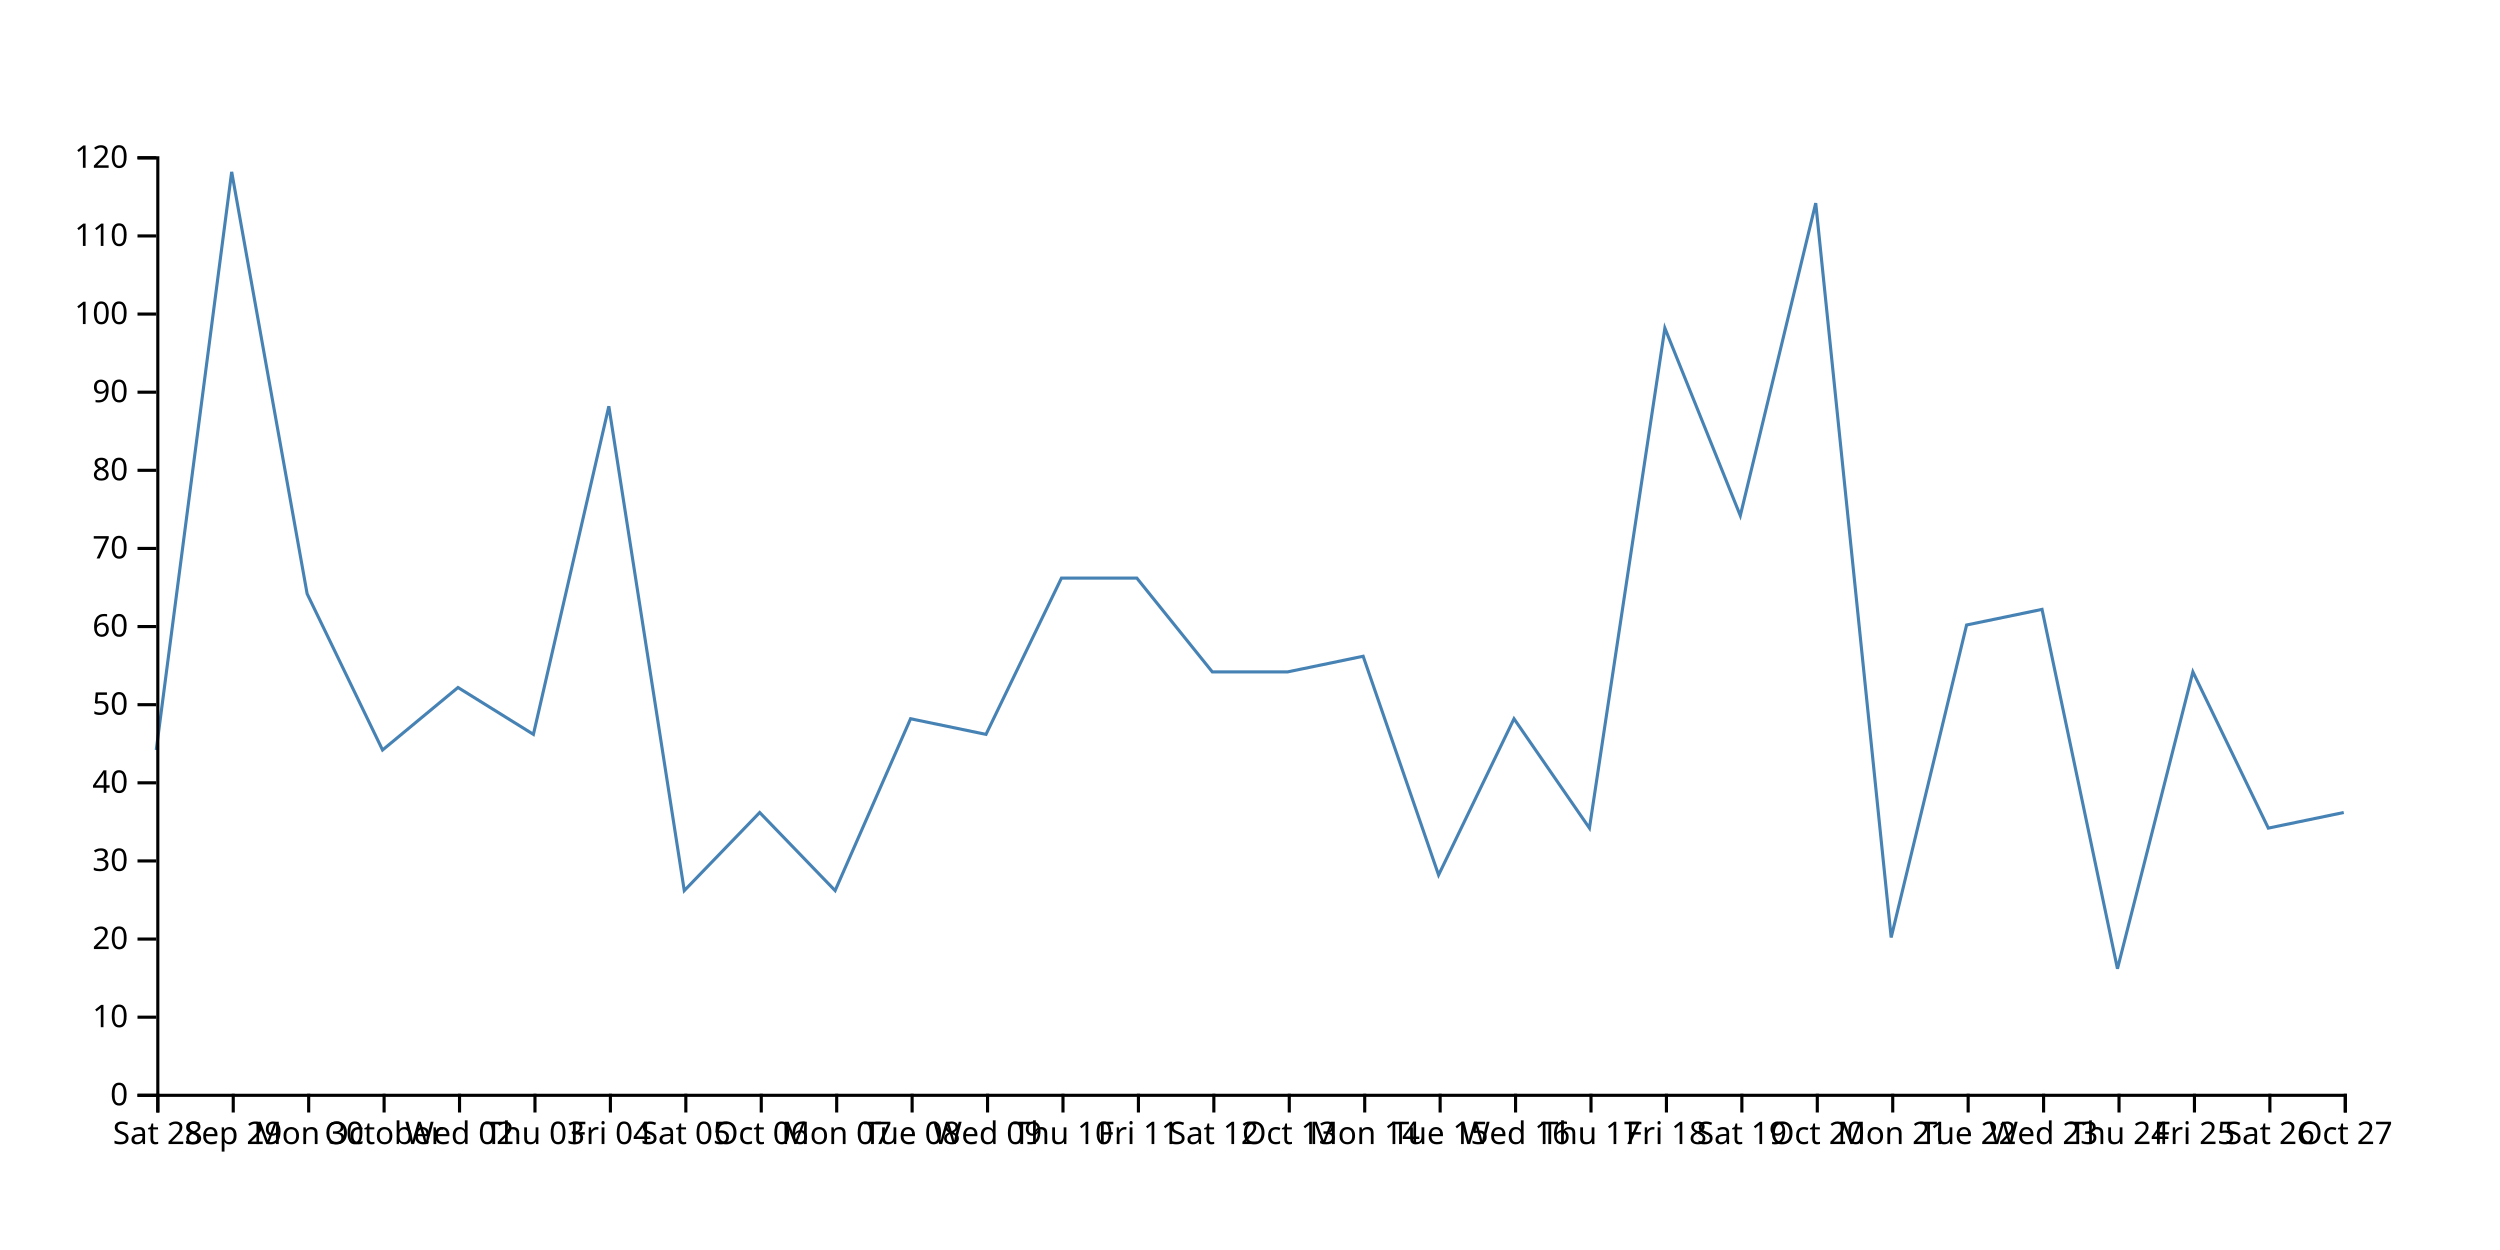
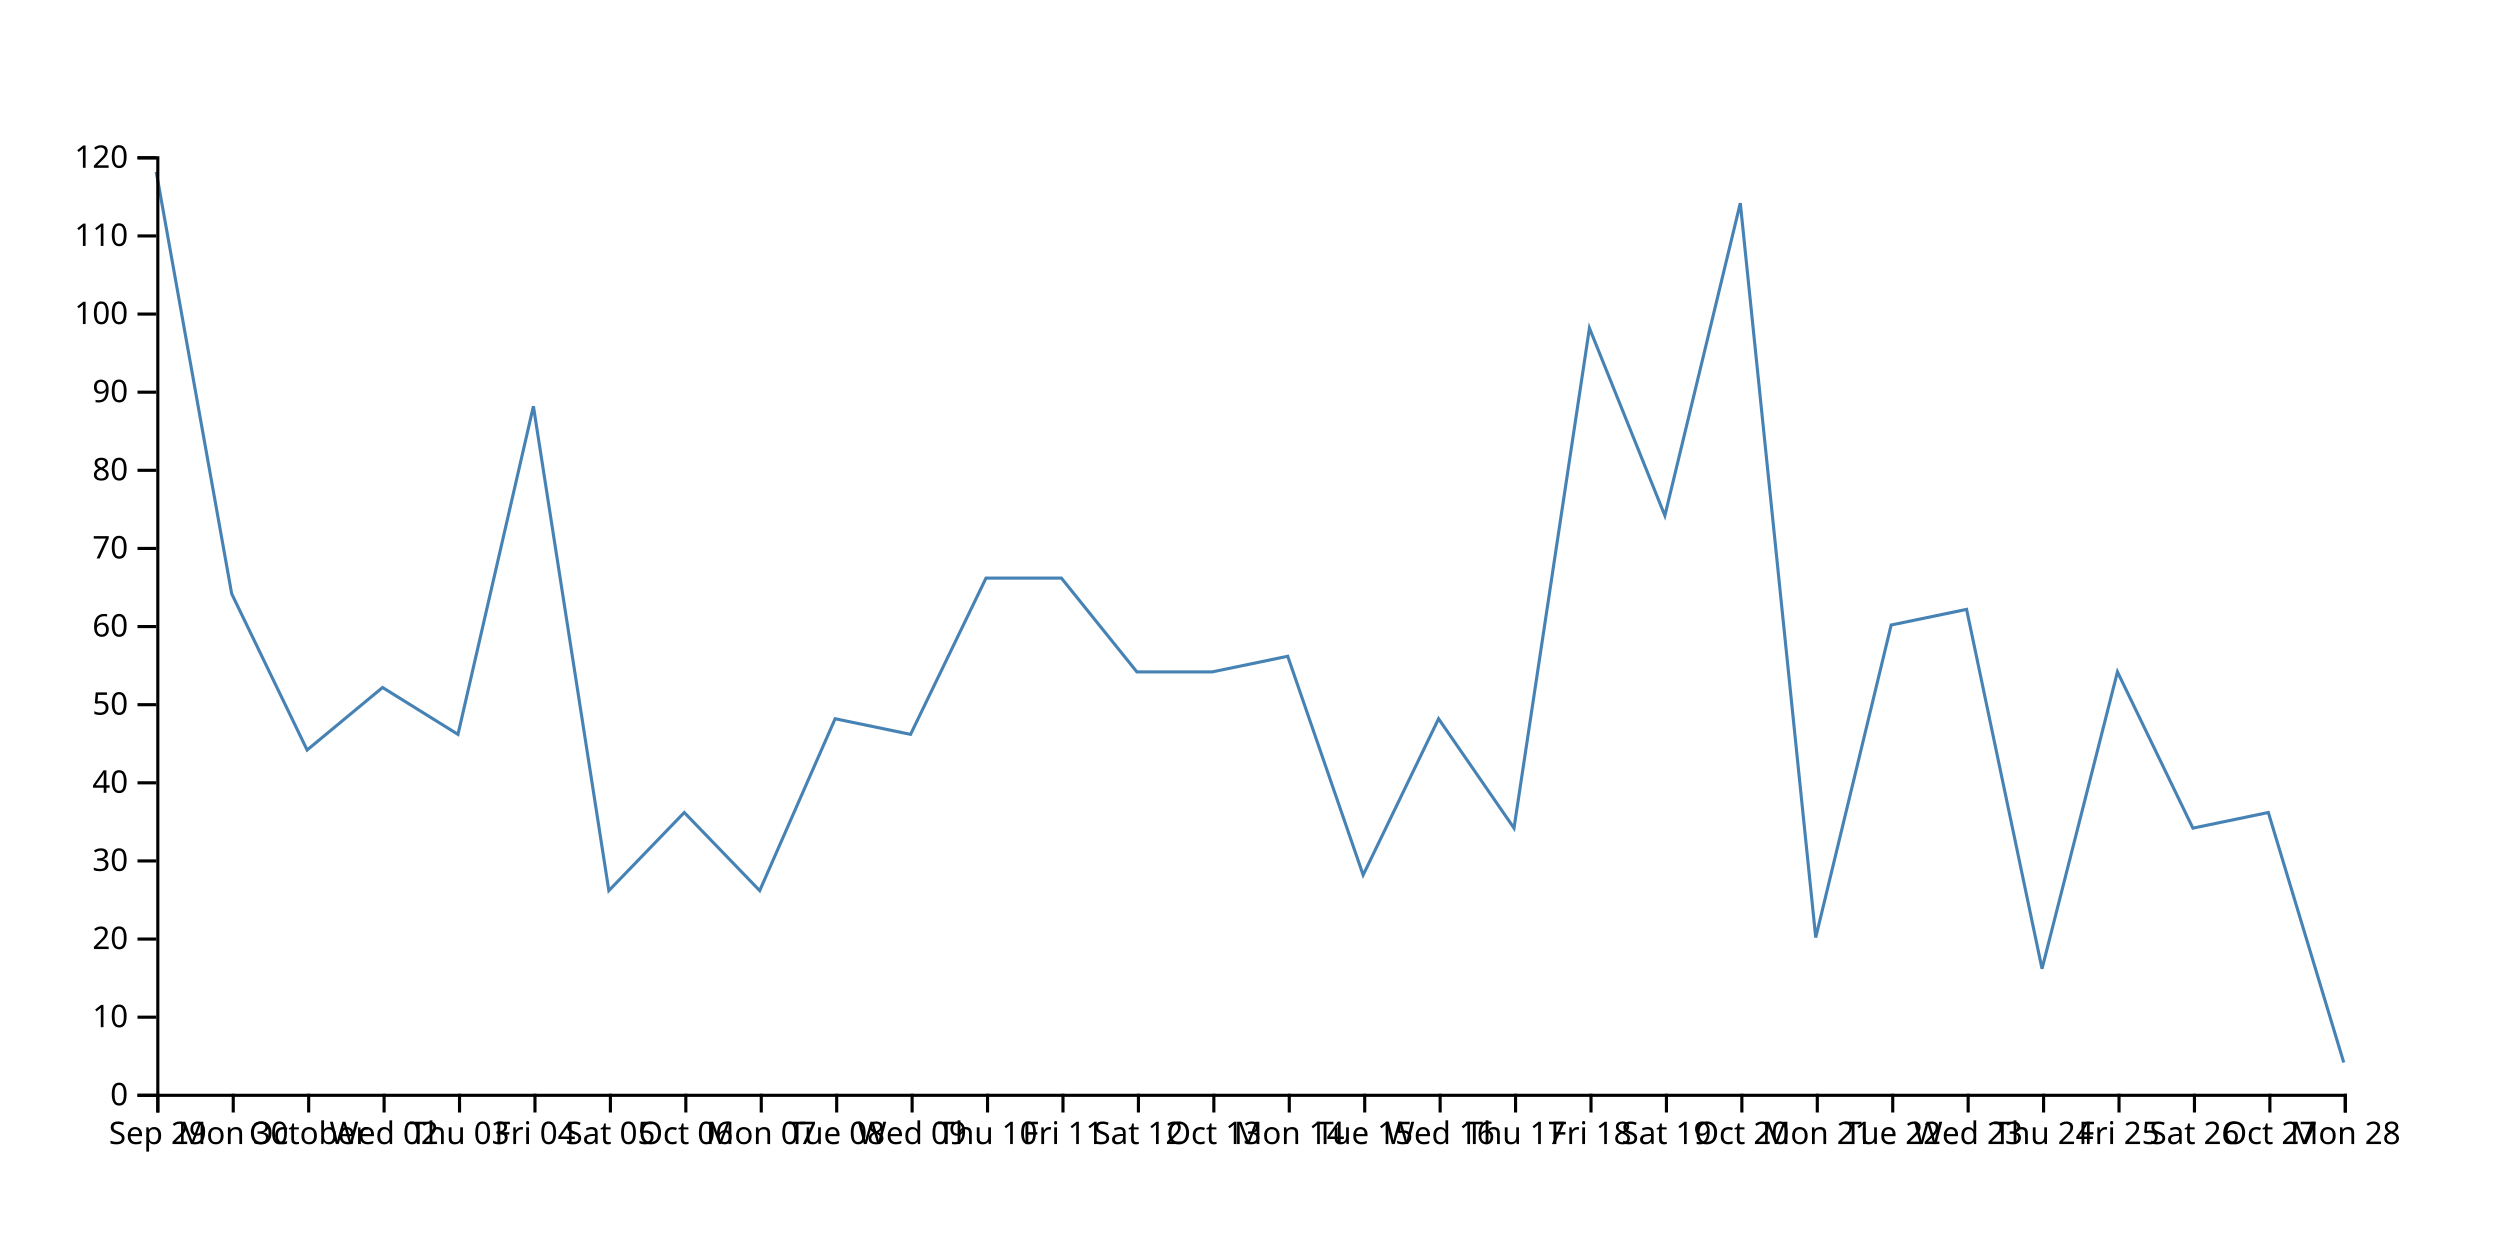
<svg xmlns="http://www.w3.org/2000/svg" width="800" height="400">
-   <path d="M750,260L725.862,265L701.724,215L677.586,310L653.448,195L629.31,200L605.172,300L581.034,65L556.897,165L532.759,105L508.621,265L484.483,230L460.345,280L436.207,210L412.069,215L387.931,215L363.793,185L339.655,185L315.517,235L291.379,230L267.241,285L243.103,260L218.966,285L194.828,130L170.69,235L146.552,220L122.414,240L98.276,190L74.138,55L50,240" fill="none" stroke="steelblue" />
+   <path d="M750,340L725.862,260L701.724,265L677.586,215L653.448,310L629.31,195L605.172,200L581.034,300L556.897,65L532.759,165L508.621,105L484.483,265L460.345,230L436.207,280L412.069,210L387.931,215L363.793,215L339.655,185L315.517,185L291.379,235L267.241,230L243.103,285L218.966,260L194.828,285L170.69,130L146.552,235L122.414,220L98.276,240L74.138,190L50,55" fill="none" stroke="steelblue" />
  <g transform="translate(0,350)" fill="none" font-size="10" font-family="sans-serif" text-anchor="middle">
    <path class="domain" stroke="currentColor" d="M50.5,6V0.5H750.5V6" />
    <g class="tick" opacity="1" transform="translate(50.5,0)">
      <line stroke="currentColor" y2="6" />
-       <text fill="currentColor" y="9" dy="0.71em">Sat 28</text>
+       <text fill="currentColor" y="9" dy="0.71em">Sep 29</text>
    </g>
    <g class="tick" opacity="1" transform="translate(74.63793,0)">
      <line stroke="currentColor" y2="6" />
-       <text fill="currentColor" y="9" dy="0.71em">Sep 29</text>
+       <text fill="currentColor" y="9" dy="0.71em">Mon 30</text>
    </g>
    <g class="tick" opacity="1" transform="translate(98.77586,0)">
      <line stroke="currentColor" y2="6" />
-       <text fill="currentColor" y="9" dy="0.71em">Mon 30</text>
+       <text fill="currentColor" y="9" dy="0.71em">October</text>
    </g>
    <g class="tick" opacity="1" transform="translate(122.9138,0)">
      <line stroke="currentColor" y2="6" />
-       <text fill="currentColor" y="9" dy="0.71em">October</text>
+       <text fill="currentColor" y="9" dy="0.71em">Wed 02</text>
    </g>
    <g class="tick" opacity="1" transform="translate(147.0517,0)">
      <line stroke="currentColor" y2="6" />
-       <text fill="currentColor" y="9" dy="0.71em">Wed 02</text>
+       <text fill="currentColor" y="9" dy="0.71em">Thu 03</text>
    </g>
    <g class="tick" opacity="1" transform="translate(171.1897,0)">
      <line stroke="currentColor" y2="6" />
-       <text fill="currentColor" y="9" dy="0.71em">Thu 03</text>
+       <text fill="currentColor" y="9" dy="0.71em">Fri 04</text>
    </g>
    <g class="tick" opacity="1" transform="translate(195.3276,0)">
      <line stroke="currentColor" y2="6" />
-       <text fill="currentColor" y="9" dy="0.71em">Fri 04</text>
+       <text fill="currentColor" y="9" dy="0.71em">Sat 05</text>
    </g>
    <g class="tick" opacity="1" transform="translate(219.4655,0)">
      <line stroke="currentColor" y2="6" />
-       <text fill="currentColor" y="9" dy="0.71em">Sat 05</text>
+       <text fill="currentColor" y="9" dy="0.71em">Oct 06</text>
    </g>
    <g class="tick" opacity="1" transform="translate(243.6034,0)">
      <line stroke="currentColor" y2="6" />
-       <text fill="currentColor" y="9" dy="0.71em">Oct 06</text>
+       <text fill="currentColor" y="9" dy="0.71em">Mon 07</text>
    </g>
    <g class="tick" opacity="1" transform="translate(267.7414,0)">
      <line stroke="currentColor" y2="6" />
-       <text fill="currentColor" y="9" dy="0.71em">Mon 07</text>
+       <text fill="currentColor" y="9" dy="0.71em">Tue 08</text>
    </g>
    <g class="tick" opacity="1" transform="translate(291.8793,0)">
      <line stroke="currentColor" y2="6" />
-       <text fill="currentColor" y="9" dy="0.71em">Tue 08</text>
+       <text fill="currentColor" y="9" dy="0.71em">Wed 09</text>
    </g>
    <g class="tick" opacity="1" transform="translate(316.0172,0)">
      <line stroke="currentColor" y2="6" />
-       <text fill="currentColor" y="9" dy="0.71em">Wed 09</text>
+       <text fill="currentColor" y="9" dy="0.71em">Thu 10</text>
    </g>
    <g class="tick" opacity="1" transform="translate(340.1552,0)">
      <line stroke="currentColor" y2="6" />
-       <text fill="currentColor" y="9" dy="0.71em">Thu 10</text>
+       <text fill="currentColor" y="9" dy="0.71em">Fri 11</text>
    </g>
    <g class="tick" opacity="1" transform="translate(364.2931,0)">
      <line stroke="currentColor" y2="6" />
-       <text fill="currentColor" y="9" dy="0.71em">Fri 11</text>
+       <text fill="currentColor" y="9" dy="0.71em">Sat 12</text>
    </g>
    <g class="tick" opacity="1" transform="translate(388.431,0)">
      <line stroke="currentColor" y2="6" />
-       <text fill="currentColor" y="9" dy="0.71em">Sat 12</text>
+       <text fill="currentColor" y="9" dy="0.71em">Oct 13</text>
    </g>
    <g class="tick" opacity="1" transform="translate(412.569,0)">
      <line stroke="currentColor" y2="6" />
-       <text fill="currentColor" y="9" dy="0.71em">Oct 13</text>
+       <text fill="currentColor" y="9" dy="0.71em">Mon 14</text>
    </g>
    <g class="tick" opacity="1" transform="translate(436.7069,0)">
      <line stroke="currentColor" y2="6" />
-       <text fill="currentColor" y="9" dy="0.71em">Mon 14</text>
+       <text fill="currentColor" y="9" dy="0.71em">Tue 15</text>
    </g>
    <g class="tick" opacity="1" transform="translate(460.8448,0)">
      <line stroke="currentColor" y2="6" />
-       <text fill="currentColor" y="9" dy="0.71em">Tue 15</text>
+       <text fill="currentColor" y="9" dy="0.71em">Wed 16</text>
    </g>
    <g class="tick" opacity="1" transform="translate(484.9828,0)">
      <line stroke="currentColor" y2="6" />
-       <text fill="currentColor" y="9" dy="0.71em">Wed 16</text>
+       <text fill="currentColor" y="9" dy="0.71em">Thu 17</text>
    </g>
    <g class="tick" opacity="1" transform="translate(509.1207,0)">
      <line stroke="currentColor" y2="6" />
-       <text fill="currentColor" y="9" dy="0.71em">Thu 17</text>
+       <text fill="currentColor" y="9" dy="0.71em">Fri 18</text>
    </g>
    <g class="tick" opacity="1" transform="translate(533.2586,0)">
      <line stroke="currentColor" y2="6" />
-       <text fill="currentColor" y="9" dy="0.71em">Fri 18</text>
+       <text fill="currentColor" y="9" dy="0.71em">Sat 19</text>
    </g>
    <g class="tick" opacity="1" transform="translate(557.3966,0)">
      <line stroke="currentColor" y2="6" />
-       <text fill="currentColor" y="9" dy="0.71em">Sat 19</text>
+       <text fill="currentColor" y="9" dy="0.71em">Oct 20</text>
    </g>
    <g class="tick" opacity="1" transform="translate(581.5345,0)">
      <line stroke="currentColor" y2="6" />
-       <text fill="currentColor" y="9" dy="0.71em">Oct 20</text>
+       <text fill="currentColor" y="9" dy="0.71em">Mon 21</text>
    </g>
    <g class="tick" opacity="1" transform="translate(605.6724,0)">
      <line stroke="currentColor" y2="6" />
-       <text fill="currentColor" y="9" dy="0.71em">Mon 21</text>
+       <text fill="currentColor" y="9" dy="0.71em">Tue 22</text>
    </g>
    <g class="tick" opacity="1" transform="translate(629.8103,0)">
      <line stroke="currentColor" y2="6" />
-       <text fill="currentColor" y="9" dy="0.71em">Tue 22</text>
+       <text fill="currentColor" y="9" dy="0.71em">Wed 23</text>
    </g>
    <g class="tick" opacity="1" transform="translate(653.9483,0)">
      <line stroke="currentColor" y2="6" />
-       <text fill="currentColor" y="9" dy="0.71em">Wed 23</text>
+       <text fill="currentColor" y="9" dy="0.71em">Thu 24</text>
    </g>
    <g class="tick" opacity="1" transform="translate(678.0862,0)">
      <line stroke="currentColor" y2="6" />
-       <text fill="currentColor" y="9" dy="0.71em">Thu 24</text>
+       <text fill="currentColor" y="9" dy="0.71em">Fri 25</text>
    </g>
    <g class="tick" opacity="1" transform="translate(702.2241,0)">
      <line stroke="currentColor" y2="6" />
-       <text fill="currentColor" y="9" dy="0.71em">Fri 25</text>
+       <text fill="currentColor" y="9" dy="0.71em">Sat 26</text>
    </g>
    <g class="tick" opacity="1" transform="translate(726.3621,0)">
      <line stroke="currentColor" y2="6" />
-       <text fill="currentColor" y="9" dy="0.71em">Sat 26</text>
+       <text fill="currentColor" y="9" dy="0.71em">Oct 27</text>
    </g>
    <g class="tick" opacity="1" transform="translate(750.5,0)">
      <line stroke="currentColor" y2="6" />
-       <text fill="currentColor" y="9" dy="0.71em">Oct 27</text>
+       <text fill="currentColor" y="9" dy="0.71em">Mon 28</text>
    </g>
  </g>
  <g transform="translate(50,0)" fill="none" font-size="10" font-family="sans-serif" text-anchor="end">
    <path class="domain" stroke="currentColor" d="M-6,350.5H0.5V50.5H-6" />
    <g class="tick" opacity="1" transform="translate(0,350.5)">
      <line stroke="currentColor" x2="-6" />
      <text fill="currentColor" x="-9" dy="0.32em">0</text>
    </g>
    <g class="tick" opacity="1" transform="translate(0,325.5)">
      <line stroke="currentColor" x2="-6" />
      <text fill="currentColor" x="-9" dy="0.32em">10</text>
    </g>
    <g class="tick" opacity="1" transform="translate(0,300.5)">
      <line stroke="currentColor" x2="-6" />
      <text fill="currentColor" x="-9" dy="0.32em">20</text>
    </g>
    <g class="tick" opacity="1" transform="translate(0,275.5)">
      <line stroke="currentColor" x2="-6" />
      <text fill="currentColor" x="-9" dy="0.32em">30</text>
    </g>
    <g class="tick" opacity="1" transform="translate(0,250.5)">
      <line stroke="currentColor" x2="-6" />
      <text fill="currentColor" x="-9" dy="0.32em">40</text>
    </g>
    <g class="tick" opacity="1" transform="translate(0,225.5)">
      <line stroke="currentColor" x2="-6" />
      <text fill="currentColor" x="-9" dy="0.32em">50</text>
    </g>
    <g class="tick" opacity="1" transform="translate(0,200.5)">
      <line stroke="currentColor" x2="-6" />
      <text fill="currentColor" x="-9" dy="0.32em">60</text>
    </g>
    <g class="tick" opacity="1" transform="translate(0,175.5)">
      <line stroke="currentColor" x2="-6" />
      <text fill="currentColor" x="-9" dy="0.32em">70</text>
    </g>
    <g class="tick" opacity="1" transform="translate(0,150.5)">
      <line stroke="currentColor" x2="-6" />
      <text fill="currentColor" x="-9" dy="0.32em">80</text>
    </g>
    <g class="tick" opacity="1" transform="translate(0,125.5)">
      <line stroke="currentColor" x2="-6" />
      <text fill="currentColor" x="-9" dy="0.32em">90</text>
    </g>
    <g class="tick" opacity="1" transform="translate(0,100.5)">
      <line stroke="currentColor" x2="-6" />
      <text fill="currentColor" x="-9" dy="0.32em">100</text>
    </g>
    <g class="tick" opacity="1" transform="translate(0,75.5)">
      <line stroke="currentColor" x2="-6" />
      <text fill="currentColor" x="-9" dy="0.32em">110</text>
    </g>
    <g class="tick" opacity="1" transform="translate(0,50.5)">
      <line stroke="currentColor" x2="-6" />
      <text fill="currentColor" x="-9" dy="0.32em">120</text>
    </g>
  </g>
</svg>
